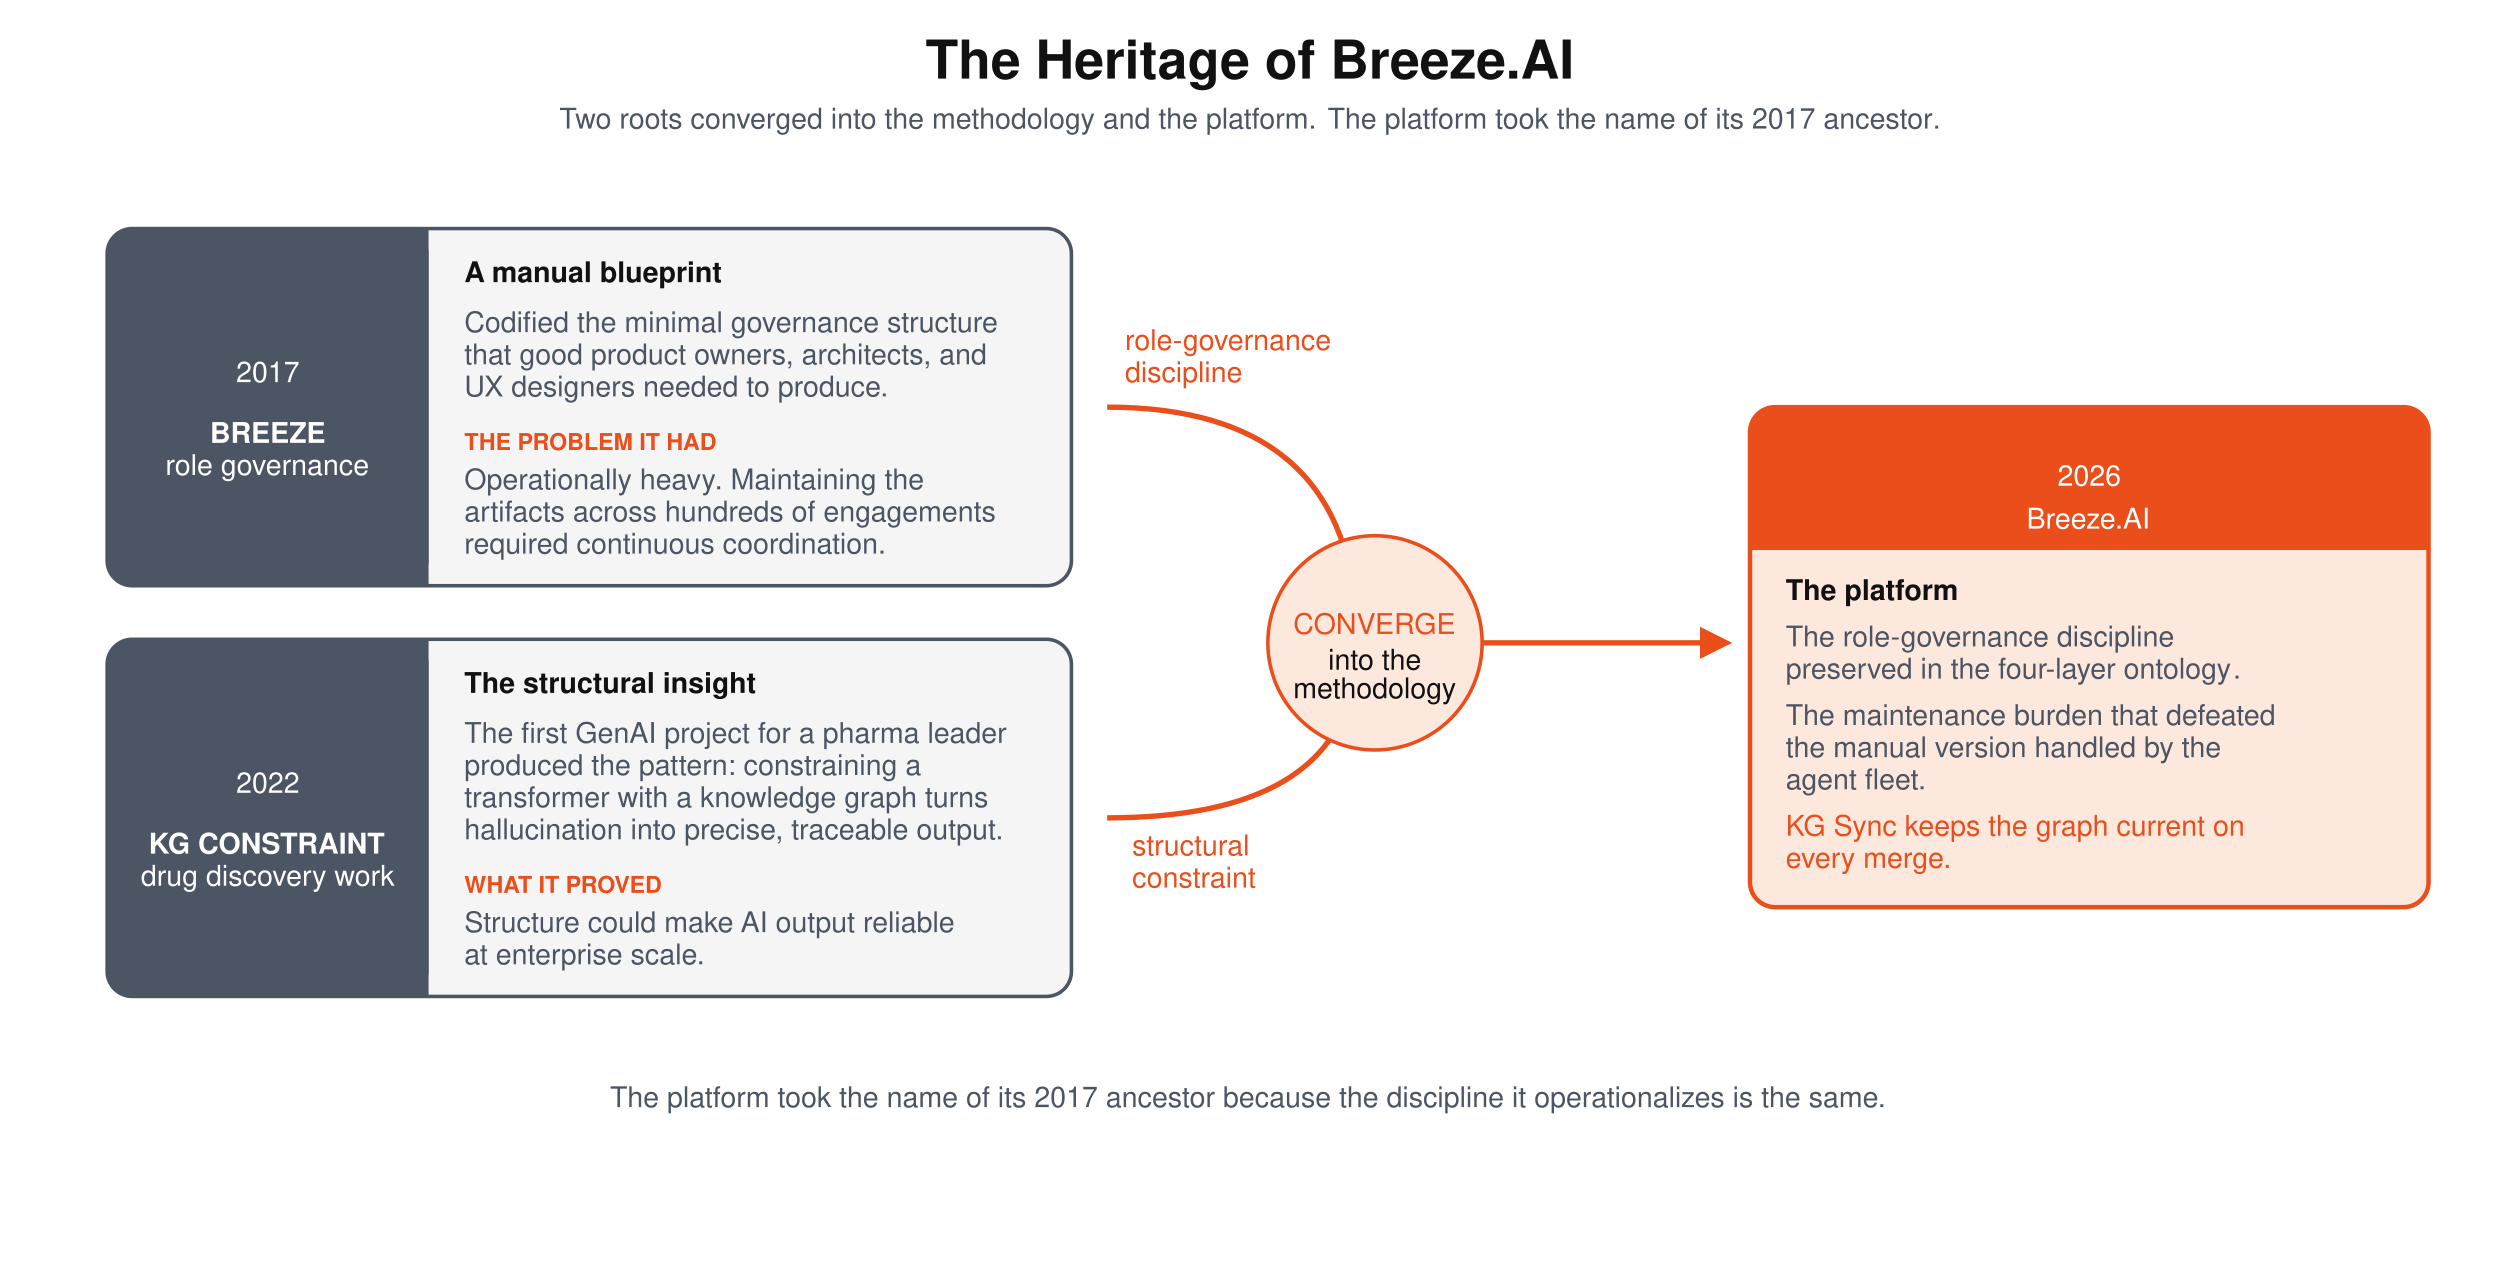
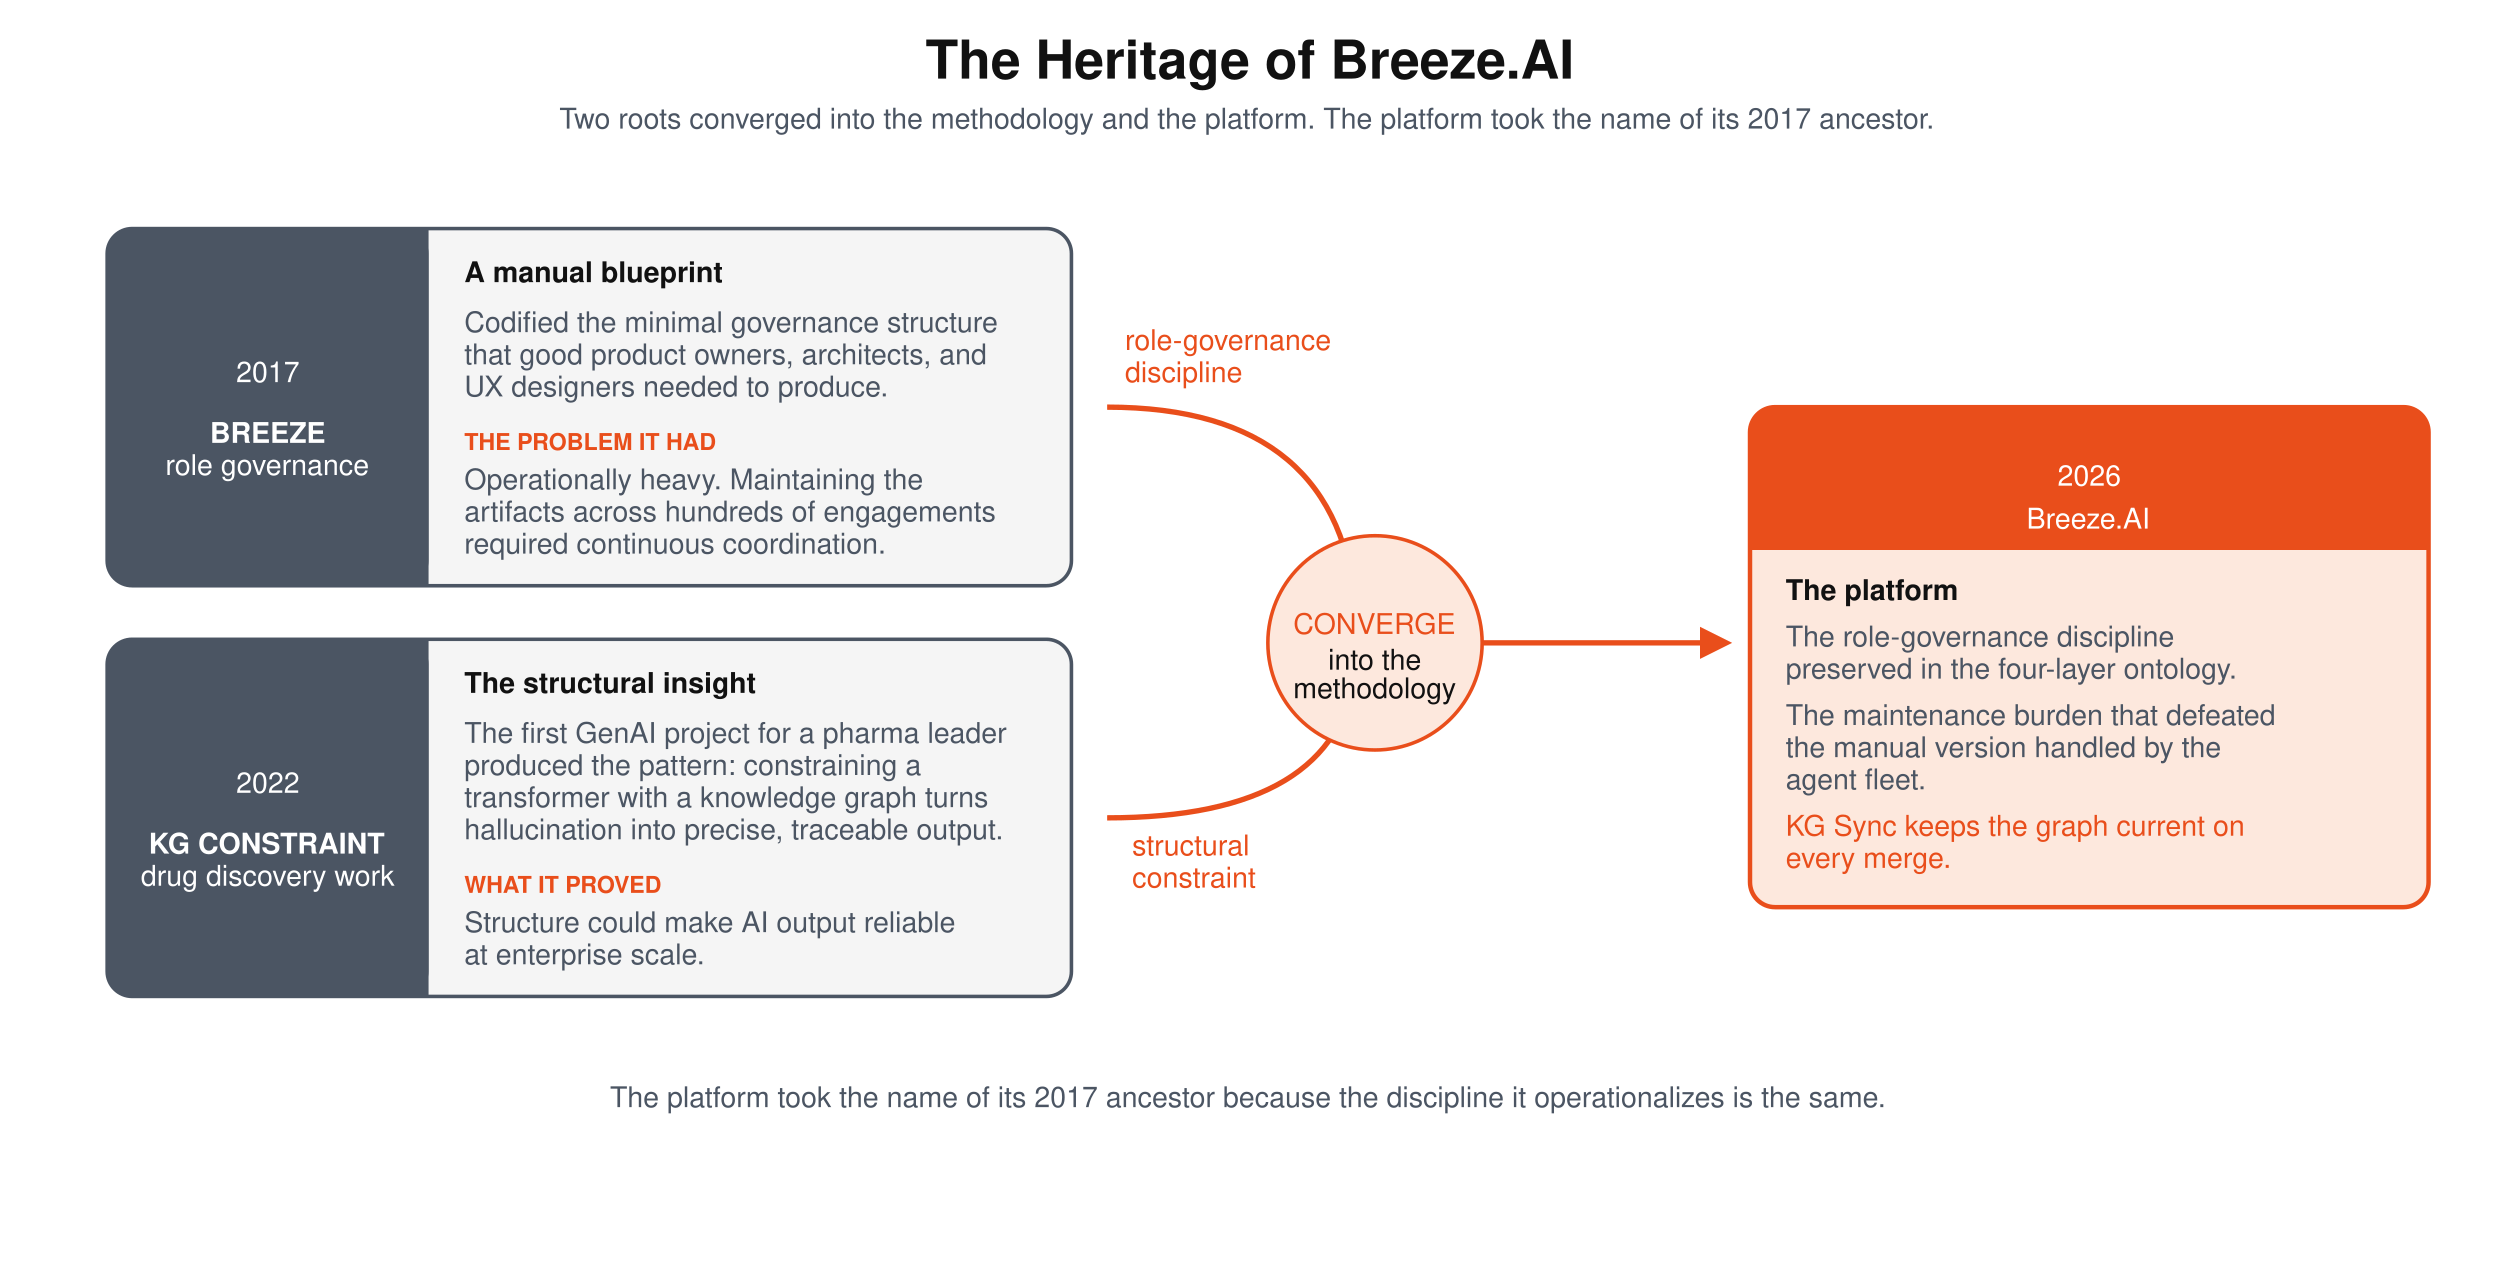
<svg xmlns="http://www.w3.org/2000/svg" viewBox="0 0 1400 720" preserveAspectRatio="xMidYMid meet" width="1400px" height="720px" version="1.1" xml:space="preserve" style="fill-rule:evenodd;clip-rule:evenodd;" class="se-svg">
  <g transform="matrix(1,0,0,1,700,44)">
    <text x="-181.714px" y="0px" style="font-family:'Helvetica-Bold', 'Helvetica';font-weight:700;font-size:30px;fill:var(--se-text,#111111);">The Heritage of Breeze.AI</text>
  </g>
  <g transform="matrix(1,0,0,1,700,72)">
-     <text x="-386.758px" y="0px" style="font-family:'Helvetica';font-size:16px;fill:var(--se-text-secondary,#4b5563);">T<tspan x="-377.859px -366.305px " y="0px 0px ">wo</tspan> roots converged into the methodology and the platform. <tspan x="43.445px 53.219px " y="0px 0px ">Th</tspan>e platform took the name of its 2017 ancestor<tspan x="382.312px " y="0px ">.</tspan>
-     </text>
+     <text x="-386.758px" y="0px" style="font-family:'Helvetica';font-size:16px;fill:var(--se-text-secondary,#4b5563);">Two roots converged into the methodology and the platform. The platform took the name of its 2017 ancestor.</text>
  </g>
  <g transform="matrix(1,0,0,1,60,128)">
    <path d="M540,14L540,186C540,193.727 533.727,200 526,200L14,200C6.273,200 0,193.727 0,186L0,14C0,6.273 6.273,0 14,0L526,0C533.727,0 540,6.273 540,14Z" style="fill:var(--se-panel-fill,#f5f5f5);stroke:var(--se-text-secondary,#4b5563);stroke-width:2px;" />
    <path d="M180,14L180,186C180,193.727 173.727,200 166,200L14,200C6.273,200 0,193.727 0,186L0,14C0,6.273 6.273,0 14,0L166,0C173.727,0 180,6.273 180,14Z" style="fill:var(--se-text-secondary,#4b5563);" />
    <rect x="166" y="0" width="14" height="200" style="fill:var(--se-text-secondary,#4b5563);" />
    <g transform="matrix(1,0,0,1,90,86)">
      <text x="-17.797px" y="0px" style="font-family:'Helvetica';font-size:16px;fill:var(--se-box-fill,#ffffff);">2017</text>
    </g>
    <g transform="matrix(1,0,0,1,90,120)">
      <text x="-32.449px" y="0px" style="font-family:'Helvetica-Bold', 'Helvetica';font-weight:700;font-size:16px;fill:var(--se-box-fill,#ffffff);">BREEZE</text>
    </g>
    <g transform="matrix(1,0,0,1,90,138)">
      <text x="-57.371px" y="0px" style="font-family:'Helvetica';font-size:16px;fill:var(--se-box-fill,#ffffff);">role governance</text>
    </g>
    <g transform="matrix(1,0,0,1,200,30)">
-       <text x="0px" y="0px" style="font-family:'Helvetica-Bold', 'Helvetica';font-weight:700;font-size:16px;fill:var(--se-text,#111111);">A<tspan x="10.969px 15.414px " y="0px 0px "> m</tspan>anual blueprint</text>
+       <text x="0px" y="0px" style="font-family:'Helvetica-Bold', 'Helvetica';font-weight:700;font-size:16px;fill:var(--se-text,#111111);">A manual blueprint</text>
    </g>
    <g transform="matrix(1,0,0,1,200,58)">
      <g transform="matrix(16,0,0,16,32.90625,0)">
            </g>
      <g transform="matrix(16,0,0,16,37.35156,0)">
            </g>
      <text x="0px" y="0px" style="font-family:'Helvetica';font-size:16px;fill:var(--se-text-secondary,#4b5563);">Codiﬁed the minimal governance structure</text>
    </g>
    <g transform="matrix(1,0,0,1,200,76)">
      <text x="0px" y="0px" style="font-family:'Helvetica';font-size:16px;fill:var(--se-text-secondary,#4b5563);">that good product owners, architects, and</text>
    </g>
    <g transform="matrix(1,0,0,1,200,94)">
      <text x="0px" y="0px" style="font-family:'Helvetica';font-size:16px;fill:var(--se-text-secondary,#4b5563);">UX designers needed to produce.</text>
    </g>
    <g transform="matrix(1,0,0,1,200,124)">
-       <text x="0px" y="0px" style="font-family:'Helvetica-Bold', 'Helvetica';font-weight:700;font-size:13px;fill:var(--se-accent,#E94E1B);">T<tspan x="8.136px 17.719px 26.585px 30.392px 39.258px 48.841px 59.148px 68.731px 76.867px 85.733px 96.757px 100.564px 104.37px 112.506px 116.313px 125.896px 135.48px " y="0px 0px 0px 0px 0px 0px 0px 0px 0px 0px 0px 0px 0px 0px 0px 0px 0px ">HE PROBLEM IT HAD</tspan>
-       </text>
+       <text x="0px" y="0px" style="font-family:'Helvetica-Bold', 'Helvetica';font-weight:700;font-size:13px;fill:var(--se-accent,#E94E1B);">THE PROBLEM IT HAD</text>
    </g>
    <g transform="matrix(1,0,0,1,200,146)">
-       <text x="0px" y="0px" style="font-family:'Helvetica';font-size:16px;fill:var(--se-text-secondary,#4b5563);">Operationally heavy<tspan x="140.234px 144.68px " y="0px 0px ">. </tspan>Maintaining the</text>
+       <text x="0px" y="0px" style="font-family:'Helvetica';font-size:16px;fill:var(--se-text-secondary,#4b5563);">Operationally heavy. Maintaining the</text>
    </g>
    <g transform="matrix(1,0,0,1,200,164)">
      <text x="0px" y="0px" style="font-family:'Helvetica';font-size:16px;fill:var(--se-text-secondary,#4b5563);">artifacts across hundreds of engagements</text>
    </g>
    <g transform="matrix(1,0,0,1,200,182)">
      <text x="0px" y="0px" style="font-family:'Helvetica';font-size:16px;fill:var(--se-text-secondary,#4b5563);">required continuous coordination.</text>
    </g>
  </g>
  <g transform="matrix(1,0,0,1,60,358)">
    <path d="M540,14L540,186C540,193.727 533.727,200 526,200L14,200C6.273,200 0,193.727 0,186L0,14C0,6.273 6.273,0 14,0L526,0C533.727,0 540,6.273 540,14Z" style="fill:var(--se-panel-fill,#f5f5f5);stroke:var(--se-text-secondary,#4b5563);stroke-width:2px;" />
    <path d="M180,14L180,186C180,193.727 173.727,200 166,200L14,200C6.273,200 0,193.727 0,186L0,14C0,6.273 6.273,0 14,0L166,0C173.727,0 180,6.273 180,14Z" style="fill:var(--se-text-secondary,#4b5563);" />
    <rect x="166" y="0" width="14" height="200" style="fill:var(--se-text-secondary,#4b5563);" />
    <g transform="matrix(1,0,0,1,90,86)">
      <text x="-17.797px" y="0px" style="font-family:'Helvetica';font-size:16px;fill:var(--se-box-fill,#ffffff);">2022</text>
    </g>
    <g transform="matrix(1,0,0,1,90,120)">
      <text x="-66.664px" y="0px" style="font-family:'Helvetica-Bold', 'Helvetica';font-weight:700;font-size:16px;fill:var(--se-box-fill,#ffffff);">KG CONSTRAINT</text>
    </g>
    <g transform="matrix(1,0,0,1,90,138)">
      <text x="-71.137px" y="0px" style="font-family:'Helvetica';font-size:16px;fill:var(--se-box-fill,#ffffff);">drug discovery work</text>
    </g>
    <g transform="matrix(1,0,0,1,200,30)">
      <text x="0px" y="0px" style="font-family:'Helvetica-Bold', 'Helvetica';font-weight:700;font-size:16px;fill:var(--se-text,#111111);">The structural insight</text>
    </g>
    <g transform="matrix(1,0,0,1,200,58)">
      <g transform="matrix(16,0,0,16,32.01562,0)">
            </g>
      <g transform="matrix(16,0,0,16,36.46094,0)">
            </g>
      <text x="0px" y="0px" style="font-family:'Helvetica';font-size:16px;fill:var(--se-text-secondary,#4b5563);">The ﬁrst GenAI project for a pharma leader</text>
    </g>
    <g transform="matrix(1,0,0,1,200,76)">
      <text x="0px" y="0px" style="font-family:'Helvetica';font-size:16px;fill:var(--se-text-secondary,#4b5563);">produced the pattern: constraining a</text>
    </g>
    <g transform="matrix(1,0,0,1,200,94)">
      <text x="0px" y="0px" style="font-family:'Helvetica';font-size:16px;fill:var(--se-text-secondary,#4b5563);">transformer with a knowledge graph turns</text>
    </g>
    <g transform="matrix(1,0,0,1,200,112)">
      <text x="0px" y="0px" style="font-family:'Helvetica';font-size:16px;fill:var(--se-text-secondary,#4b5563);">hallucination into precise, traceable output.</text>
    </g>
    <g transform="matrix(1,0,0,1,200,142)">
-       <text x="0px" y="0px" style="font-family:'Helvetica-Bold', 'Helvetica';font-weight:700;font-size:13px;fill:var(--se-accent,#E94E1B);">W<tspan x="12.465px 22.048px 30.673px 38.809px 42.616px 46.422px 54.558px 58.365px 67.231px 76.814px 87.121px 95.987px 104.853px " y="0px 0px 0px 0px 0px 0px 0px 0px 0px 0px 0px 0px 0px ">HAT IT PROVED</tspan>
-       </text>
+       <text x="0px" y="0px" style="font-family:'Helvetica-Bold', 'Helvetica';font-weight:700;font-size:13px;fill:var(--se-accent,#E94E1B);">WHAT IT PROVED</text>
    </g>
    <g transform="matrix(1,0,0,1,200,164)">
-       <text x="0px" y="0px" style="font-family:'Helvetica';font-size:16px;fill:var(--se-text-secondary,#4b5563);">Structure could make <tspan x="154.75px 165.422px " y="0px 0px ">AI</tspan> output reliable</text>
+       <text x="0px" y="0px" style="font-family:'Helvetica';font-size:16px;fill:var(--se-text-secondary,#4b5563);">Structure could make AI output reliable</text>
    </g>
    <g transform="matrix(1,0,0,1,200,182)">
      <text x="0px" y="0px" style="font-family:'Helvetica';font-size:16px;fill:var(--se-text-secondary,#4b5563);">at enterprise scale.</text>
    </g>
  </g>
  <g>
    <path d="M768.445,341.733L760,360L750.454,342.284L768.445,341.733Z" style="fill:var(--se-accent,#E94E1B);fill-rule:nonzero;" />
    <path d="M620,228C708.098,228 754.618,267.202 759.559,345.607" style="fill:none;fill-rule:nonzero;stroke:var(--se-accent,#E94E1B);stroke-width:3px;" />
    <path d="M749.997,377.462L760,360L767.968,378.48L749.997,377.462Z" style="fill:var(--se-accent,#E94E1B);fill-rule:nonzero;" />
    <path d="M620,458C706.216,458 752.611,430.126 759.186,374.377" style="fill:none;fill-rule:nonzero;stroke:var(--se-accent,#E94E1B);stroke-width:3px;" />
    <g transform="matrix(1,0,0,1,630,196)">
      <text x="0px" y="0px" style="font-family:'Helvetica';font-size:16px;fill:var(--se-accent,#E94E1B);">role-governance</text>
    </g>
    <g transform="matrix(1,0,0,1,630,214)">
      <text x="0px" y="0px" style="font-family:'Helvetica';font-size:16px;fill:var(--se-accent,#E94E1B);">discipline</text>
    </g>
    <g transform="matrix(1,0,0,1,634,479)">
      <text x="0px" y="0px" style="font-family:'Helvetica';font-size:16px;fill:var(--se-accent,#E94E1B);">structural</text>
    </g>
    <g transform="matrix(1,0,0,1,634,497)">
      <text x="0px" y="0px" style="font-family:'Helvetica';font-size:16px;fill:var(--se-accent,#E94E1B);">constraint</text>
    </g>
  </g>
  <g transform="matrix(1,0,0,1,770,320)">
    <circle cx="0" cy="40" r="60" style="fill:var(--se-accent-fill,#FDE8DD);stroke:var(--se-accent,#E94E1B);stroke-width:2px;" />
    <g transform="matrix(1,0,0,1,0,35)">
      <text x="-45.785px" y="0px" style="font-family:'Helvetica';font-size:16px;fill:var(--se-accent,#E94E1B);">CONVERGE</text>
    </g>
    <g transform="matrix(1,0,0,1,0,55)">
      <text x="-26.242px" y="0px" style="font-family:'Helvetica';font-size:16px;fill:var(--se-text,#111111);">into the</text>
      <text x="-45.809px" y="16px" style="font-family:'Helvetica';font-size:16px;fill:var(--se-text,#111111);">methodology</text>
    </g>
  </g>
  <g>
    <path d="M830,360L970,360" style="fill:none;fill-rule:nonzero;" />
    <path d="M952,351L970,360L952,369L952,351Z" style="fill:var(--se-accent,#E94E1B);fill-rule:nonzero;" />
    <path d="M830,360L955.6,360" style="fill:none;fill-rule:nonzero;stroke:var(--se-accent,#E94E1B);stroke-width:3px;" />
  </g>
  <g transform="matrix(1,0,0,1,980,228)">
    <path d="M380,14L380,266C380,273.727 373.727,280 366,280L14,280C6.273,280 0,273.727 0,266L0,14C0,6.273 6.273,0 14,0L366,0C373.727,0 380,6.273 380,14Z" style="fill:var(--se-accent-fill,#FDE8DD);stroke:var(--se-accent,#E94E1B);stroke-width:2.5px;" />
    <path d="M380,14L380,66C380,73.727 373.727,80 366,80L14,80C6.273,80 0,73.727 0,66L0,14C0,6.273 6.273,0 14,0L366,0C373.727,0 380,6.273 380,14Z" style="fill:var(--se-accent,#E94E1B);" />
    <rect x="0" y="60" width="380" height="20" style="fill:var(--se-accent,#E94E1B);" />
    <g transform="matrix(1,0,0,1,190,44)">
      <text x="-17.797px" y="0px" style="font-family:'Helvetica';font-size:16px;fill:var(--se-box-fill,#ffffff);">2026</text>
    </g>
    <g transform="matrix(1,0,0,1,190,68)">
      <text x="-35.129px" y="0px" style="font-family:'Helvetica';font-size:16px;fill:var(--se-box-fill,#ffffff);">Breeze.AI</text>
    </g>
    <g transform="matrix(1,0,0,1,20,108)">
      <text x="0px" y="0px" style="font-family:'Helvetica-Bold', 'Helvetica';font-weight:700;font-size:16px;fill:var(--se-text,#111111);">The platform</text>
    </g>
    <g transform="matrix(1,0,0,1,20,134)">
      <text x="0px" y="0px" style="font-family:'Helvetica';font-size:16px;fill:var(--se-text-secondary,#4b5563);">The role-governance discipline</text>
    </g>
    <g transform="matrix(1,0,0,1,20,152)">
-       <text x="0px" y="0px" style="font-family:'Helvetica';font-size:16px;fill:var(--se-text-secondary,#4b5563);">preserved in the four-layer ontology<tspan x="250.516px " y="0px ">.</tspan>
-       </text>
+       <text x="0px" y="0px" style="font-family:'Helvetica';font-size:16px;fill:var(--se-text-secondary,#4b5563);">preserved in the four-layer ontology.</text>
    </g>
    <g transform="matrix(1,0,0,1,20,178)">
      <text x="0px" y="0px" style="font-family:'Helvetica';font-size:16px;fill:var(--se-text-secondary,#4b5563);">The maintenance burden that defeated</text>
    </g>
    <g transform="matrix(1,0,0,1,20,196)">
      <text x="0px" y="0px" style="font-family:'Helvetica';font-size:16px;fill:var(--se-text-secondary,#4b5563);">the manual version handled by the</text>
    </g>
    <g transform="matrix(1,0,0,1,20,214)">
      <g transform="matrix(16,0,0,16,44.48438,0)">
            </g>
      <g transform="matrix(16,0,0,16,48.92969,0)">
            </g>
      <text x="0px" y="0px" style="font-family:'Helvetica';font-size:16px;fill:var(--se-text-secondary,#4b5563);">agent ﬂeet.</text>
    </g>
    <g transform="matrix(1,0,0,1,20,240)">
      <text x="0px" y="0px" style="font-family:'Helvetica';font-size:16px;fill:var(--se-accent,#E94E1B);">KG Sync keeps the graph current on</text>
    </g>
    <g transform="matrix(1,0,0,1,20,258)">
      <text x="0px" y="0px" style="font-family:'Helvetica';font-size:16px;fill:var(--se-accent,#E94E1B);">every merge.</text>
    </g>
  </g>
  <g transform="matrix(1,0,0,1,700,620)">
    <text x="-358.422px" y="0px" style="font-family:'Helvetica';font-size:16px;fill:var(--se-text-secondary,#4b5563);">The platform took the name of its 2017 ancestor because the discipline it operationalizes is the same.</text>
  </g>
</svg>
